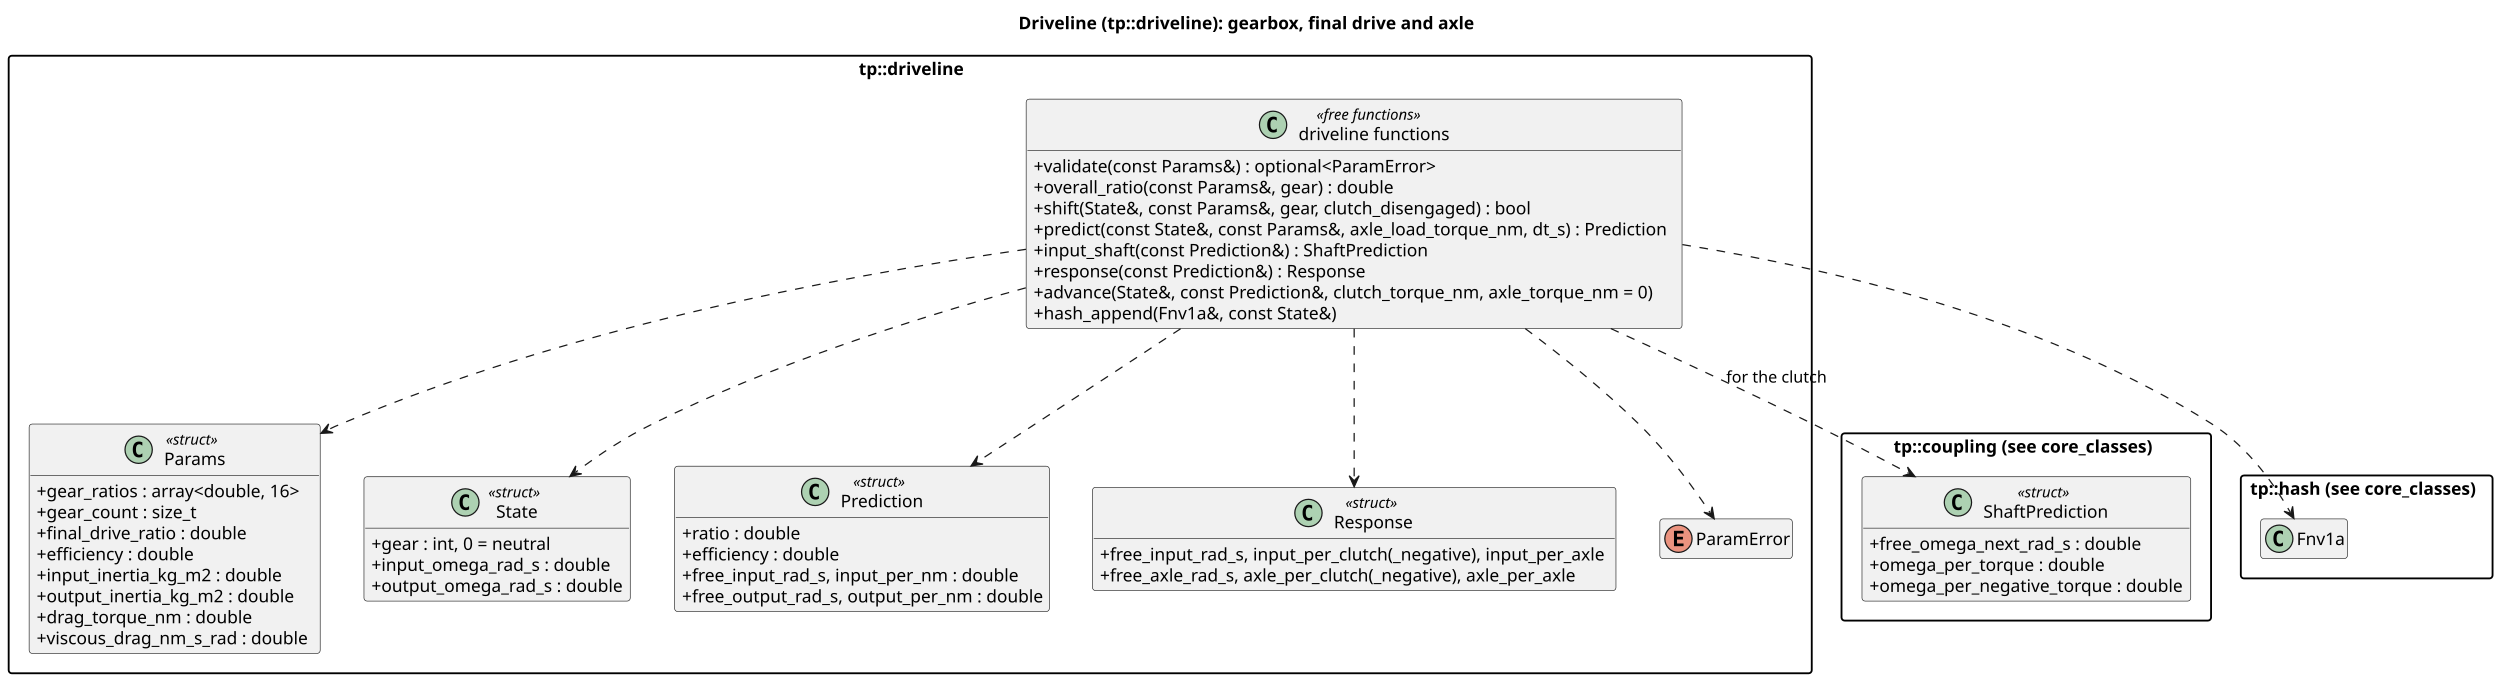
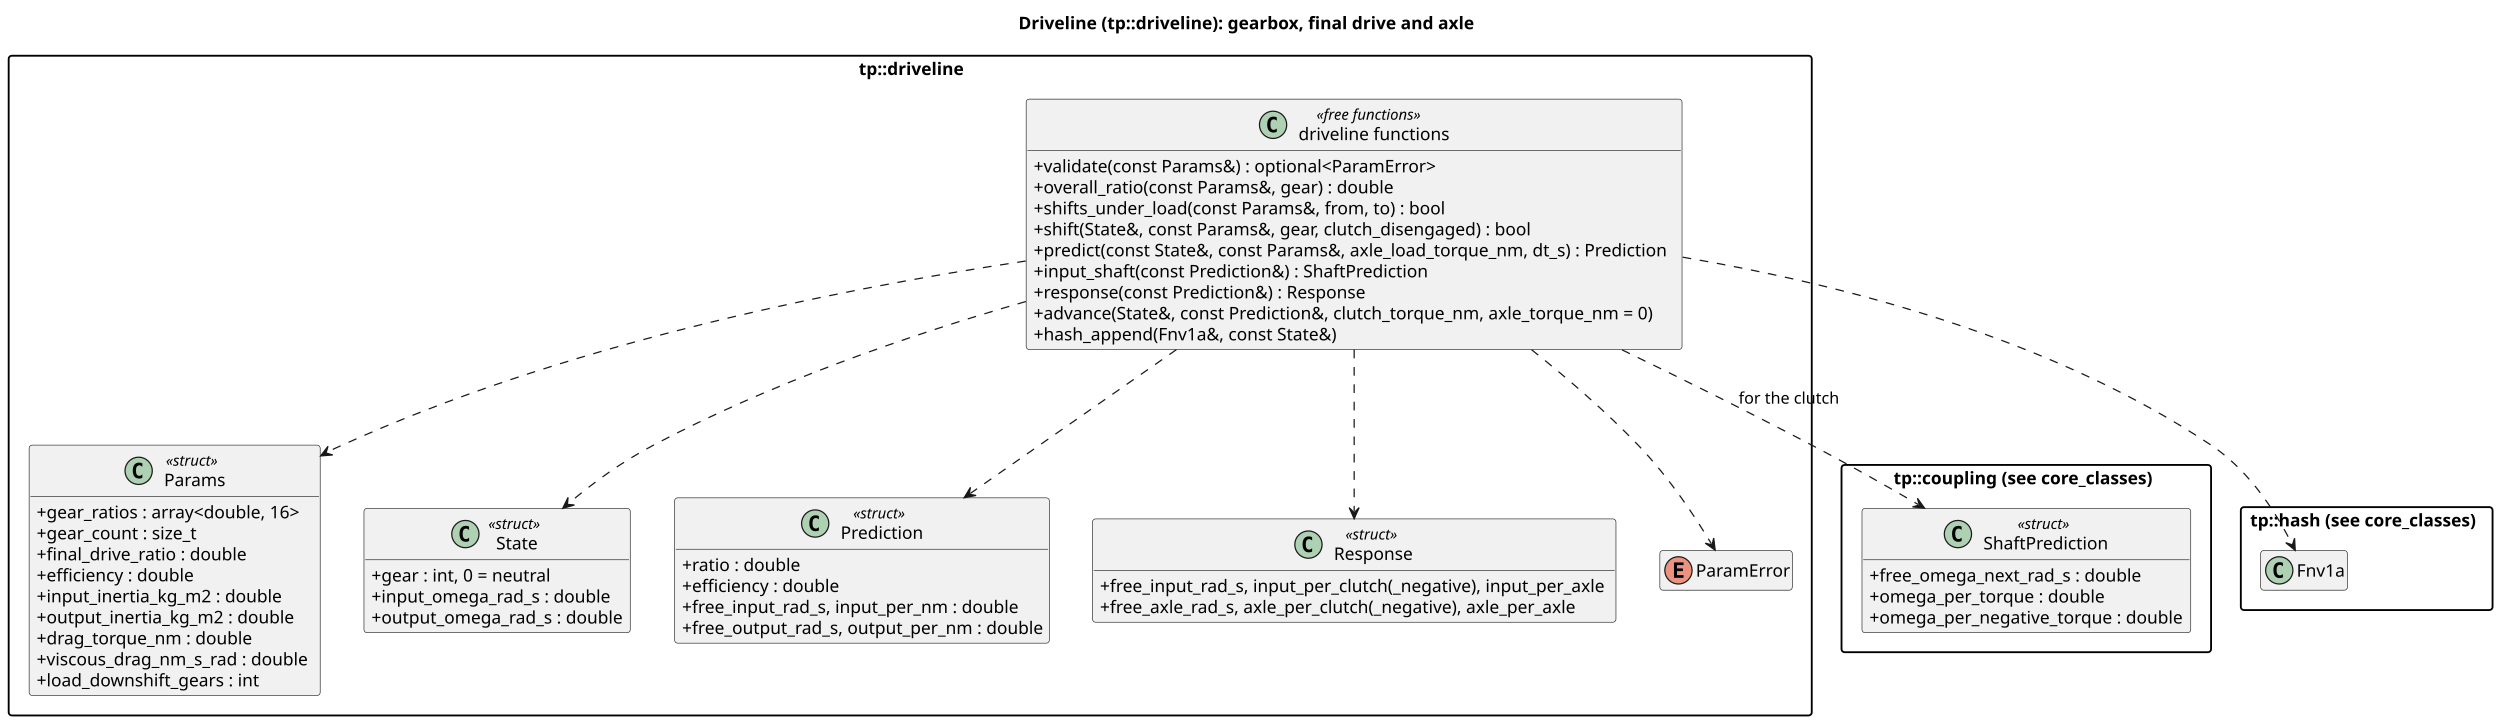
- <svg xmlns="http://www.w3.org/2000/svg" contentStyleType="text/css" height="548px" preserveAspectRatio="none" style="width:2016px;height:548px;background:#FFFFFF;" version="1.1" viewBox="0 0 2016 548" width="2016px" zoomAndPan="magnify">
+ <svg xmlns="http://www.w3.org/2000/svg" contentStyleType="text/css" height="582px" preserveAspectRatio="none" style="width:2016px;height:582px;background:#FFFFFF;" version="1.1" viewBox="0 0 2016 582" width="2016px" zoomAndPan="magnify">
  <defs />
  <g>
    <text fill="#000000" font-family="sans-serif" font-size="14" font-weight="bold" lengthAdjust="spacing" textLength="359.44" x="821.28" y="23.562">Driveline (tp::driveline): gearbox, final drive and axle</text>
    <g id="cluster_tp::coupling (see core_classes)">
-       <rect fill="none" height="151" rx="2.5" ry="2.5" style="stroke:#000000;stroke-width:1.5;" width="298" x="1485" y="349.44" />
-       <text fill="#000000" font-family="sans-serif" font-size="14" font-weight="bold" lengthAdjust="spacing" textLength="214.074" x="1526.963" y="365.002">tp::coupling (see core_classes)</text>
+       <rect fill="none" height="151" rx="2.5" ry="2.5" style="stroke:#000000;stroke-width:1.5;" width="298" x="1485" y="374.94" />
+       <text fill="#000000" font-family="sans-serif" font-size="14" font-weight="bold" lengthAdjust="spacing" textLength="214.074" x="1526.963" y="390.502">tp::coupling (see core_classes)</text>
    </g>
    <g id="cluster_tp::hash (see core_classes)">
-       <rect fill="none" height="83" rx="2.5" ry="2.5" style="stroke:#000000;stroke-width:1.5;" width="203" x="1807" y="383.44" />
-       <text fill="#000000" font-family="sans-serif" font-size="14" font-weight="bold" lengthAdjust="spacing" textLength="187.961" x="1814.52" y="399.002">tp::hash (see core_classes)</text>
+       <rect fill="none" height="83" rx="2.5" ry="2.5" style="stroke:#000000;stroke-width:1.5;" width="203" x="1807" y="408.94" />
+       <text fill="#000000" font-family="sans-serif" font-size="14" font-weight="bold" lengthAdjust="spacing" textLength="187.961" x="1814.52" y="424.502">tp::hash (see core_classes)</text>
    </g>
    <g id="cluster_tp::driveline">
-       <rect fill="none" height="498" rx="2.5" ry="2.5" style="stroke:#000000;stroke-width:1.5;" width="1454" x="7" y="44.94" />
+       <rect fill="none" height="532" rx="2.5" ry="2.5" style="stroke:#000000;stroke-width:1.5;" width="1454" x="7" y="44.94" />
      <text fill="#000000" font-family="sans-serif" font-size="14" font-weight="bold" lengthAdjust="spacing" textLength="83.002" x="692.499" y="60.502">tp::driveline</text>
    </g>
    <g id="elem_ShaftPrediction">
-       <rect codeLine="7" fill="#F1F1F1" height="100.277" id="ShaftPrediction" rx="2.5" ry="2.5" style="stroke:#181818;stroke-width:0.5;" width="265.107" x="1501.5" y="384.44" />
-       <ellipse cx="1578.876" cy="405.169" fill="#ADD1B2" rx="11" ry="11" style="stroke:#181818;stroke-width:1.0;" />
-       <path d="M1581.845,410.81 Q1581.267,411.106 1580.626,411.247 Q1579.985,411.403 1579.282,411.403 Q1576.782,411.403 1575.454,409.763 Q1574.142,408.106 1574.142,404.981 Q1574.142,401.856 1575.454,400.2 Q1576.782,398.544 1579.282,398.544 Q1579.985,398.544 1580.626,398.7 Q1581.282,398.856 1581.845,399.153 L1581.845,401.872 Q1581.22,401.294 1580.626,401.028 Q1580.032,400.747 1579.407,400.747 Q1578.063,400.747 1577.376,401.825 Q1576.688,402.888 1576.688,404.981 Q1576.688,407.075 1577.376,408.153 Q1578.063,409.216 1579.407,409.216 Q1580.032,409.216 1580.626,408.95 Q1581.22,408.669 1581.845,408.091 L1581.845,410.81 Z " fill="#000000" />
-       <text fill="#000000" font-family="sans-serif" font-size="12" font-style="italic" lengthAdjust="spacing" textLength="46.676" x="1626.966" y="401.065">«struct»</text>
-       <text fill="#000000" font-family="sans-serif" font-size="14" lengthAdjust="spacing" textLength="101.856" x="1599.376" y="417.522">ShaftPrediction</text>
-       <line style="stroke:#181818;stroke-width:0.5;" x1="1502.5" x2="1765.607" y1="425.898" y2="425.898" />
-       <text fill="#000000" font-family="sans-serif" font-size="14" lengthAdjust="spacing" textLength="221.874" x="1507.5" y="443.461">+free_omega_next_rad_s : double</text>
-       <text fill="#000000" font-family="sans-serif" font-size="14" lengthAdjust="spacing" textLength="189.841" x="1507.5" y="460.4">+omega_per_torque : double</text>
-       <text fill="#000000" font-family="sans-serif" font-size="14" lengthAdjust="spacing" textLength="253.107" x="1507.5" y="477.34">+omega_per_negative_torque : double</text>
+       <rect codeLine="7" fill="#F1F1F1" height="100.277" id="ShaftPrediction" rx="2.5" ry="2.5" style="stroke:#181818;stroke-width:0.5;" width="265.107" x="1501.5" y="409.94" />
+       <ellipse cx="1578.876" cy="430.669" fill="#ADD1B2" rx="11" ry="11" style="stroke:#181818;stroke-width:1.0;" />
+       <path d="M1581.845,436.31 Q1581.267,436.606 1580.626,436.747 Q1579.985,436.903 1579.282,436.903 Q1576.782,436.903 1575.454,435.263 Q1574.142,433.606 1574.142,430.481 Q1574.142,427.356 1575.454,425.7 Q1576.782,424.044 1579.282,424.044 Q1579.985,424.044 1580.626,424.2 Q1581.282,424.356 1581.845,424.653 L1581.845,427.372 Q1581.22,426.794 1580.626,426.528 Q1580.032,426.247 1579.407,426.247 Q1578.063,426.247 1577.376,427.325 Q1576.688,428.388 1576.688,430.481 Q1576.688,432.575 1577.376,433.653 Q1578.063,434.716 1579.407,434.716 Q1580.032,434.716 1580.626,434.45 Q1581.22,434.169 1581.845,433.591 L1581.845,436.31 Z " fill="#000000" />
+       <text fill="#000000" font-family="sans-serif" font-size="12" font-style="italic" lengthAdjust="spacing" textLength="46.676" x="1626.966" y="426.565">«struct»</text>
+       <text fill="#000000" font-family="sans-serif" font-size="14" lengthAdjust="spacing" textLength="101.856" x="1599.376" y="443.022">ShaftPrediction</text>
+       <line style="stroke:#181818;stroke-width:0.5;" x1="1502.5" x2="1765.607" y1="451.398" y2="451.398" />
+       <text fill="#000000" font-family="sans-serif" font-size="14" lengthAdjust="spacing" textLength="221.874" x="1507.5" y="468.961">+free_omega_next_rad_s : double</text>
+       <text fill="#000000" font-family="sans-serif" font-size="14" lengthAdjust="spacing" textLength="189.841" x="1507.5" y="485.9">+omega_per_torque : double</text>
+       <text fill="#000000" font-family="sans-serif" font-size="14" lengthAdjust="spacing" textLength="253.107" x="1507.5" y="502.84">+omega_per_negative_torque : double</text>
    </g>
    <g id="elem_Fnv1a">
-       <rect codeLine="14" fill="#F1F1F1" height="32" id="Fnv1a" rx="2.5" ry="2.5" style="stroke:#181818;stroke-width:0.5;" width="69.96" x="1823" y="418.44" />
-       <ellipse cx="1838" cy="434.44" fill="#ADD1B2" rx="11" ry="11" style="stroke:#181818;stroke-width:1.0;" />
-       <path d="M1840.969,440.08 Q1840.391,440.377 1839.75,440.518 Q1839.109,440.674 1838.406,440.674 Q1835.906,440.674 1834.578,439.033 Q1833.266,437.377 1833.266,434.252 Q1833.266,431.127 1834.578,429.471 Q1835.906,427.815 1838.406,427.815 Q1839.109,427.815 1839.75,427.971 Q1840.406,428.127 1840.969,428.424 L1840.969,431.143 Q1840.344,430.565 1839.75,430.299 Q1839.156,430.018 1838.531,430.018 Q1837.188,430.018 1836.5,431.096 Q1835.812,432.158 1835.812,434.252 Q1835.812,436.346 1836.5,437.424 Q1837.188,438.486 1838.531,438.486 Q1839.156,438.486 1839.75,438.221 Q1840.344,437.94 1840.969,437.361 L1840.969,440.08 Z " fill="#000000" />
-       <text fill="#000000" font-family="sans-serif" font-size="14" lengthAdjust="spacing" textLength="37.96" x="1852" y="439.532">Fnv1a</text>
+       <rect codeLine="14" fill="#F1F1F1" height="32" id="Fnv1a" rx="2.5" ry="2.5" style="stroke:#181818;stroke-width:0.5;" width="69.96" x="1823" y="443.94" />
+       <ellipse cx="1838" cy="459.94" fill="#ADD1B2" rx="11" ry="11" style="stroke:#181818;stroke-width:1.0;" />
+       <path d="M1840.969,465.58 Q1840.391,465.877 1839.75,466.018 Q1839.109,466.174 1838.406,466.174 Q1835.906,466.174 1834.578,464.533 Q1833.266,462.877 1833.266,459.752 Q1833.266,456.627 1834.578,454.971 Q1835.906,453.315 1838.406,453.315 Q1839.109,453.315 1839.75,453.471 Q1840.406,453.627 1840.969,453.924 L1840.969,456.643 Q1840.344,456.065 1839.75,455.799 Q1839.156,455.518 1838.531,455.518 Q1837.188,455.518 1836.5,456.596 Q1835.812,457.658 1835.812,459.752 Q1835.812,461.846 1836.5,462.924 Q1837.188,463.986 1838.531,463.986 Q1839.156,463.986 1839.75,463.721 Q1840.344,463.44 1840.969,462.861 L1840.969,465.58 Z " fill="#000000" />
+       <text fill="#000000" font-family="sans-serif" font-size="14" lengthAdjust="spacing" textLength="37.96" x="1852" y="465.032">Fnv1a</text>
    </g>
    <g id="elem_Params">
-       <rect codeLine="18" fill="#F1F1F1" height="184.975" id="Params" rx="2.5" ry="2.5" style="stroke:#181818;stroke-width:0.5;" width="234.708" x="23.5" y="341.94" />
-       <ellipse cx="111.81" cy="362.669" fill="#ADD1B2" rx="11" ry="11" style="stroke:#181818;stroke-width:1.0;" />
-       <path d="M114.779,368.31 Q114.201,368.606 113.56,368.747 Q112.919,368.903 112.216,368.903 Q109.716,368.903 108.388,367.263 Q107.076,365.606 107.076,362.481 Q107.076,359.356 108.388,357.7 Q109.716,356.044 112.216,356.044 Q112.919,356.044 113.56,356.2 Q114.216,356.356 114.779,356.653 L114.779,359.372 Q114.154,358.794 113.56,358.528 Q112.966,358.247 112.341,358.247 Q110.998,358.247 110.31,359.325 Q109.623,360.388 109.623,362.481 Q109.623,364.575 110.31,365.653 Q110.998,366.716 112.341,366.716 Q112.966,366.716 113.56,366.45 Q114.154,366.169 114.779,365.591 L114.779,368.31 Z " fill="#000000" />
-       <text fill="#000000" font-family="sans-serif" font-size="12" font-style="italic" lengthAdjust="spacing" textLength="46.676" x="133.766" y="358.565">«struct»</text>
-       <text fill="#000000" font-family="sans-serif" font-size="14" lengthAdjust="spacing" textLength="49.588" x="132.31" y="375.022">Params</text>
-       <line style="stroke:#181818;stroke-width:0.5;" x1="24.5" x2="257.208" y1="383.398" y2="383.398" />
-       <text fill="#000000" font-family="sans-serif" font-size="14" lengthAdjust="spacing" textLength="214.696" x="29.5" y="400.961">+gear_ratios : array&lt;double, 16&gt;</text>
-       <text fill="#000000" font-family="sans-serif" font-size="14" lengthAdjust="spacing" textLength="132.597" x="29.5" y="417.9">+gear_count : size_t</text>
-       <text fill="#000000" font-family="sans-serif" font-size="14" lengthAdjust="spacing" textLength="170.167" x="29.5" y="434.84">+final_drive_ratio : double</text>
-       <text fill="#000000" font-family="sans-serif" font-size="14" lengthAdjust="spacing" textLength="132.145" x="29.5" y="451.779">+efficiency : double</text>
-       <text fill="#000000" font-family="sans-serif" font-size="14" lengthAdjust="spacing" textLength="196.786" x="29.5" y="468.719">+input_inertia_kg_m2 : double</text>
-       <text fill="#000000" font-family="sans-serif" font-size="14" lengthAdjust="spacing" textLength="206.377" x="29.5" y="485.658">+output_inertia_kg_m2 : double</text>
-       <text fill="#000000" font-family="sans-serif" font-size="14" lengthAdjust="spacing" textLength="173.394" x="29.5" y="502.598">+drag_torque_nm : double</text>
-       <text fill="#000000" font-family="sans-serif" font-size="14" lengthAdjust="spacing" textLength="222.708" x="29.5" y="519.537">+viscous_drag_nm_s_rad : double</text>
+       <rect codeLine="18" fill="#F1F1F1" height="201.914" id="Params" rx="2.5" ry="2.5" style="stroke:#181818;stroke-width:0.5;" width="234.708" x="23.5" y="358.94" />
+       <ellipse cx="111.81" cy="379.669" fill="#ADD1B2" rx="11" ry="11" style="stroke:#181818;stroke-width:1.0;" />
+       <path d="M114.779,385.31 Q114.201,385.606 113.56,385.747 Q112.919,385.903 112.216,385.903 Q109.716,385.903 108.388,384.263 Q107.076,382.606 107.076,379.481 Q107.076,376.356 108.388,374.7 Q109.716,373.044 112.216,373.044 Q112.919,373.044 113.56,373.2 Q114.216,373.356 114.779,373.653 L114.779,376.372 Q114.154,375.794 113.56,375.528 Q112.966,375.247 112.341,375.247 Q110.998,375.247 110.31,376.325 Q109.623,377.388 109.623,379.481 Q109.623,381.575 110.31,382.653 Q110.998,383.716 112.341,383.716 Q112.966,383.716 113.56,383.45 Q114.154,383.169 114.779,382.591 L114.779,385.31 Z " fill="#000000" />
+       <text fill="#000000" font-family="sans-serif" font-size="12" font-style="italic" lengthAdjust="spacing" textLength="46.676" x="133.766" y="375.565">«struct»</text>
+       <text fill="#000000" font-family="sans-serif" font-size="14" lengthAdjust="spacing" textLength="49.588" x="132.31" y="392.022">Params</text>
+       <line style="stroke:#181818;stroke-width:0.5;" x1="24.5" x2="257.208" y1="400.398" y2="400.398" />
+       <text fill="#000000" font-family="sans-serif" font-size="14" lengthAdjust="spacing" textLength="214.696" x="29.5" y="417.961">+gear_ratios : array&lt;double, 16&gt;</text>
+       <text fill="#000000" font-family="sans-serif" font-size="14" lengthAdjust="spacing" textLength="132.597" x="29.5" y="434.9">+gear_count : size_t</text>
+       <text fill="#000000" font-family="sans-serif" font-size="14" lengthAdjust="spacing" textLength="170.167" x="29.5" y="451.84">+final_drive_ratio : double</text>
+       <text fill="#000000" font-family="sans-serif" font-size="14" lengthAdjust="spacing" textLength="132.145" x="29.5" y="468.779">+efficiency : double</text>
+       <text fill="#000000" font-family="sans-serif" font-size="14" lengthAdjust="spacing" textLength="196.786" x="29.5" y="485.719">+input_inertia_kg_m2 : double</text>
+       <text fill="#000000" font-family="sans-serif" font-size="14" lengthAdjust="spacing" textLength="206.377" x="29.5" y="502.658">+output_inertia_kg_m2 : double</text>
+       <text fill="#000000" font-family="sans-serif" font-size="14" lengthAdjust="spacing" textLength="173.394" x="29.5" y="519.598">+drag_torque_nm : double</text>
+       <text fill="#000000" font-family="sans-serif" font-size="14" lengthAdjust="spacing" textLength="222.708" x="29.5" y="536.537">+viscous_drag_nm_s_rad : double</text>
+       <text fill="#000000" font-family="sans-serif" font-size="14" lengthAdjust="spacing" textLength="181.186" x="29.5" y="553.477">+load_downshift_gears : int</text>
    </g>
    <g id="elem_State">
-       <rect codeLine="28" fill="#F1F1F1" height="100.277" id="State" rx="2.5" ry="2.5" style="stroke:#181818;stroke-width:0.5;" width="214.74" x="293.5" y="384.44" />
-       <ellipse cx="375.282" cy="405.169" fill="#ADD1B2" rx="11" ry="11" style="stroke:#181818;stroke-width:1.0;" />
-       <path d="M378.251,410.81 Q377.673,411.106 377.032,411.247 Q376.392,411.403 375.688,411.403 Q373.188,411.403 371.86,409.763 Q370.548,408.106 370.548,404.981 Q370.548,401.856 371.86,400.2 Q373.188,398.544 375.688,398.544 Q376.392,398.544 377.032,398.7 Q377.688,398.856 378.251,399.153 L378.251,401.872 Q377.626,401.294 377.032,401.028 Q376.438,400.747 375.813,400.747 Q374.47,400.747 373.782,401.825 Q373.095,402.888 373.095,404.981 Q373.095,407.075 373.782,408.153 Q374.47,409.216 375.813,409.216 Q376.438,409.216 377.032,408.95 Q377.626,408.669 378.251,408.091 L378.251,410.81 Z " fill="#000000" />
-       <text fill="#000000" font-family="sans-serif" font-size="12" font-style="italic" lengthAdjust="spacing" textLength="46.676" x="393.782" y="401.065">«struct»</text>
-       <text fill="#000000" font-family="sans-serif" font-size="14" lengthAdjust="spacing" textLength="34.166" x="400.037" y="417.522">State</text>
-       <line style="stroke:#181818;stroke-width:0.5;" x1="294.5" x2="507.24" y1="425.898" y2="425.898" />
-       <text fill="#000000" font-family="sans-serif" font-size="14" lengthAdjust="spacing" textLength="147.048" x="299.5" y="443.461">+gear : int, 0 = neutral</text>
-       <text fill="#000000" font-family="sans-serif" font-size="14" lengthAdjust="spacing" textLength="193.149" x="299.5" y="460.4">+input_omega_rad_s : double</text>
-       <text fill="#000000" font-family="sans-serif" font-size="14" lengthAdjust="spacing" textLength="202.74" x="299.5" y="477.34">+output_omega_rad_s : double</text>
+       <rect codeLine="29" fill="#F1F1F1" height="100.277" id="State" rx="2.5" ry="2.5" style="stroke:#181818;stroke-width:0.5;" width="214.74" x="293.5" y="409.94" />
+       <ellipse cx="375.282" cy="430.669" fill="#ADD1B2" rx="11" ry="11" style="stroke:#181818;stroke-width:1.0;" />
+       <path d="M378.251,436.31 Q377.673,436.606 377.032,436.747 Q376.392,436.903 375.688,436.903 Q373.188,436.903 371.86,435.263 Q370.548,433.606 370.548,430.481 Q370.548,427.356 371.86,425.7 Q373.188,424.044 375.688,424.044 Q376.392,424.044 377.032,424.2 Q377.688,424.356 378.251,424.653 L378.251,427.372 Q377.626,426.794 377.032,426.528 Q376.438,426.247 375.813,426.247 Q374.47,426.247 373.782,427.325 Q373.095,428.388 373.095,430.481 Q373.095,432.575 373.782,433.653 Q374.47,434.716 375.813,434.716 Q376.438,434.716 377.032,434.45 Q377.626,434.169 378.251,433.591 L378.251,436.31 Z " fill="#000000" />
+       <text fill="#000000" font-family="sans-serif" font-size="12" font-style="italic" lengthAdjust="spacing" textLength="46.676" x="393.782" y="426.565">«struct»</text>
+       <text fill="#000000" font-family="sans-serif" font-size="14" lengthAdjust="spacing" textLength="34.166" x="400.037" y="443.022">State</text>
+       <line style="stroke:#181818;stroke-width:0.5;" x1="294.5" x2="507.24" y1="451.398" y2="451.398" />
+       <text fill="#000000" font-family="sans-serif" font-size="14" lengthAdjust="spacing" textLength="147.048" x="299.5" y="468.961">+gear : int, 0 = neutral</text>
+       <text fill="#000000" font-family="sans-serif" font-size="14" lengthAdjust="spacing" textLength="193.149" x="299.5" y="485.9">+input_omega_rad_s : double</text>
+       <text fill="#000000" font-family="sans-serif" font-size="14" lengthAdjust="spacing" textLength="202.74" x="299.5" y="502.84">+output_omega_rad_s : double</text>
    </g>
    <g id="elem_Prediction">
-       <rect codeLine="33" fill="#F1F1F1" height="117.217" id="Prediction" rx="2.5" ry="2.5" style="stroke:#181818;stroke-width:0.5;" width="302.213" x="544" y="375.94" />
-       <ellipse cx="657.371" cy="396.669" fill="#ADD1B2" rx="11" ry="11" style="stroke:#181818;stroke-width:1.0;" />
-       <path d="M660.339,402.31 Q659.761,402.606 659.121,402.747 Q658.48,402.903 657.777,402.903 Q655.277,402.903 653.949,401.263 Q652.636,399.606 652.636,396.481 Q652.636,393.356 653.949,391.7 Q655.277,390.044 657.777,390.044 Q658.48,390.044 659.121,390.2 Q659.777,390.356 660.339,390.653 L660.339,393.372 Q659.714,392.794 659.121,392.528 Q658.527,392.247 657.902,392.247 Q656.558,392.247 655.871,393.325 Q655.183,394.388 655.183,396.481 Q655.183,398.575 655.871,399.653 Q656.558,400.716 657.902,400.716 Q658.527,400.716 659.121,400.45 Q659.714,400.169 660.339,399.591 L660.339,402.31 Z " fill="#000000" />
-       <text fill="#000000" font-family="sans-serif" font-size="12" font-style="italic" lengthAdjust="spacing" textLength="46.676" x="688.019" y="392.565">«struct»</text>
-       <text fill="#000000" font-family="sans-serif" font-size="14" lengthAdjust="spacing" textLength="66.972" x="677.871" y="409.022">Prediction</text>
-       <line style="stroke:#181818;stroke-width:0.5;" x1="545" x2="845.213" y1="417.398" y2="417.398" />
-       <text fill="#000000" font-family="sans-serif" font-size="14" lengthAdjust="spacing" textLength="96.038" x="550" y="434.961">+ratio : double</text>
-       <text fill="#000000" font-family="sans-serif" font-size="14" lengthAdjust="spacing" textLength="132.145" x="550" y="451.9">+efficiency : double</text>
-       <text fill="#000000" font-family="sans-serif" font-size="14" lengthAdjust="spacing" textLength="271.031" x="550" y="468.84">+free_input_rad_s, input_per_nm : double</text>
-       <text fill="#000000" font-family="sans-serif" font-size="14" lengthAdjust="spacing" textLength="290.213" x="550" y="485.779">+free_output_rad_s, output_per_nm : double</text>
+       <rect codeLine="34" fill="#F1F1F1" height="117.217" id="Prediction" rx="2.5" ry="2.5" style="stroke:#181818;stroke-width:0.5;" width="302.213" x="544" y="401.44" />
+       <ellipse cx="657.371" cy="422.169" fill="#ADD1B2" rx="11" ry="11" style="stroke:#181818;stroke-width:1.0;" />
+       <path d="M660.339,427.81 Q659.761,428.106 659.121,428.247 Q658.48,428.403 657.777,428.403 Q655.277,428.403 653.949,426.763 Q652.636,425.106 652.636,421.981 Q652.636,418.856 653.949,417.2 Q655.277,415.544 657.777,415.544 Q658.48,415.544 659.121,415.7 Q659.777,415.856 660.339,416.153 L660.339,418.872 Q659.714,418.294 659.121,418.028 Q658.527,417.747 657.902,417.747 Q656.558,417.747 655.871,418.825 Q655.183,419.888 655.183,421.981 Q655.183,424.075 655.871,425.153 Q656.558,426.216 657.902,426.216 Q658.527,426.216 659.121,425.95 Q659.714,425.669 660.339,425.091 L660.339,427.81 Z " fill="#000000" />
+       <text fill="#000000" font-family="sans-serif" font-size="12" font-style="italic" lengthAdjust="spacing" textLength="46.676" x="688.019" y="418.065">«struct»</text>
+       <text fill="#000000" font-family="sans-serif" font-size="14" lengthAdjust="spacing" textLength="66.972" x="677.871" y="434.522">Prediction</text>
+       <line style="stroke:#181818;stroke-width:0.5;" x1="545" x2="845.213" y1="442.898" y2="442.898" />
+       <text fill="#000000" font-family="sans-serif" font-size="14" lengthAdjust="spacing" textLength="96.038" x="550" y="460.461">+ratio : double</text>
+       <text fill="#000000" font-family="sans-serif" font-size="14" lengthAdjust="spacing" textLength="132.145" x="550" y="477.4">+efficiency : double</text>
+       <text fill="#000000" font-family="sans-serif" font-size="14" lengthAdjust="spacing" textLength="271.031" x="550" y="494.34">+free_input_rad_s, input_per_nm : double</text>
+       <text fill="#000000" font-family="sans-serif" font-size="14" lengthAdjust="spacing" textLength="290.213" x="550" y="511.279">+free_output_rad_s, output_per_nm : double</text>
    </g>
    <g id="elem_Response">
-       <rect codeLine="39" fill="#F1F1F1" height="83.338" id="Response" rx="2.5" ry="2.5" style="stroke:#181818;stroke-width:0.5;" width="422.115" x="881" y="392.94" />
-       <ellipse cx="1055.132" cy="413.669" fill="#ADD1B2" rx="11" ry="11" style="stroke:#181818;stroke-width:1.0;" />
-       <path d="M1058.101,419.31 Q1057.523,419.606 1056.882,419.747 Q1056.241,419.903 1055.538,419.903 Q1053.038,419.903 1051.71,418.263 Q1050.398,416.606 1050.398,413.481 Q1050.398,410.356 1051.71,408.7 Q1053.038,407.044 1055.538,407.044 Q1056.241,407.044 1056.882,407.2 Q1057.538,407.356 1058.101,407.653 L1058.101,410.372 Q1057.476,409.794 1056.882,409.528 Q1056.288,409.247 1055.663,409.247 Q1054.319,409.247 1053.632,410.325 Q1052.944,411.388 1052.944,413.481 Q1052.944,415.575 1053.632,416.653 Q1054.319,417.716 1055.663,417.716 Q1056.288,417.716 1056.882,417.45 Q1057.476,417.169 1058.101,416.591 L1058.101,419.31 Z " fill="#000000" />
-       <text fill="#000000" font-family="sans-serif" font-size="12" font-style="italic" lengthAdjust="spacing" textLength="46.676" x="1084.97" y="409.565">«struct»</text>
-       <text fill="#000000" font-family="sans-serif" font-size="14" lengthAdjust="spacing" textLength="65.352" x="1075.632" y="426.022">Response</text>
-       <line style="stroke:#181818;stroke-width:0.5;" x1="882" x2="1302.115" y1="434.398" y2="434.398" />
-       <text fill="#000000" font-family="sans-serif" font-size="14" lengthAdjust="spacing" textLength="410.115" x="887" y="451.961">+free_input_rad_s, input_per_clutch(_negative), input_per_axle</text>
-       <text fill="#000000" font-family="sans-serif" font-size="14" lengthAdjust="spacing" textLength="392.007" x="887" y="468.9">+free_axle_rad_s, axle_per_clutch(_negative), axle_per_axle</text>
+       <rect codeLine="40" fill="#F1F1F1" height="83.338" id="Response" rx="2.5" ry="2.5" style="stroke:#181818;stroke-width:0.5;" width="422.115" x="881" y="418.44" />
+       <ellipse cx="1055.132" cy="439.169" fill="#ADD1B2" rx="11" ry="11" style="stroke:#181818;stroke-width:1.0;" />
+       <path d="M1058.101,444.81 Q1057.523,445.106 1056.882,445.247 Q1056.241,445.403 1055.538,445.403 Q1053.038,445.403 1051.71,443.763 Q1050.398,442.106 1050.398,438.981 Q1050.398,435.856 1051.71,434.2 Q1053.038,432.544 1055.538,432.544 Q1056.241,432.544 1056.882,432.7 Q1057.538,432.856 1058.101,433.153 L1058.101,435.872 Q1057.476,435.294 1056.882,435.028 Q1056.288,434.747 1055.663,434.747 Q1054.319,434.747 1053.632,435.825 Q1052.944,436.888 1052.944,438.981 Q1052.944,441.075 1053.632,442.153 Q1054.319,443.216 1055.663,443.216 Q1056.288,443.216 1056.882,442.95 Q1057.476,442.669 1058.101,442.091 L1058.101,444.81 Z " fill="#000000" />
+       <text fill="#000000" font-family="sans-serif" font-size="12" font-style="italic" lengthAdjust="spacing" textLength="46.676" x="1084.97" y="435.065">«struct»</text>
+       <text fill="#000000" font-family="sans-serif" font-size="14" lengthAdjust="spacing" textLength="65.352" x="1075.632" y="451.522">Response</text>
+       <line style="stroke:#181818;stroke-width:0.5;" x1="882" x2="1302.115" y1="459.898" y2="459.898" />
+       <text fill="#000000" font-family="sans-serif" font-size="14" lengthAdjust="spacing" textLength="410.115" x="887" y="477.461">+free_input_rad_s, input_per_clutch(_negative), input_per_axle</text>
+       <text fill="#000000" font-family="sans-serif" font-size="14" lengthAdjust="spacing" textLength="392.007" x="887" y="494.4">+free_axle_rad_s, axle_per_clutch(_negative), axle_per_axle</text>
    </g>
    <g id="elem_ParamError">
-       <rect codeLine="43" fill="#F1F1F1" height="32" id="ParamError" rx="2.5" ry="2.5" style="stroke:#181818;stroke-width:0.5;" width="106.819" x="1338.5" y="418.44" />
-       <ellipse cx="1353.5" cy="434.44" fill="#EB937F" rx="11" ry="11" style="stroke:#181818;stroke-width:1.0;" />
-       <path d="M1357.609,440.44 L1349.891,440.44 L1349.891,428.049 L1357.609,428.049 L1357.609,430.205 L1352.344,430.205 L1352.344,432.877 L1357.109,432.877 L1357.109,435.033 L1352.344,435.033 L1352.344,438.283 L1357.609,438.283 L1357.609,440.44 Z " fill="#000000" />
-       <text fill="#000000" font-family="sans-serif" font-size="14" lengthAdjust="spacing" textLength="74.819" x="1367.5" y="439.532">ParamError</text>
+       <rect codeLine="44" fill="#F1F1F1" height="32" id="ParamError" rx="2.5" ry="2.5" style="stroke:#181818;stroke-width:0.5;" width="106.819" x="1338.5" y="443.94" />
+       <ellipse cx="1353.5" cy="459.94" fill="#EB937F" rx="11" ry="11" style="stroke:#181818;stroke-width:1.0;" />
+       <path d="M1357.609,465.94 L1349.891,465.94 L1349.891,453.549 L1357.609,453.549 L1357.609,455.705 L1352.344,455.705 L1352.344,458.377 L1357.109,458.377 L1357.109,460.533 L1352.344,460.533 L1352.344,463.783 L1357.609,463.783 L1357.609,465.94 Z " fill="#000000" />
+       <text fill="#000000" font-family="sans-serif" font-size="14" lengthAdjust="spacing" textLength="74.819" x="1367.5" y="465.032">ParamError</text>
    </g>
    <g id="elem_DrivelineFns">
-       <rect codeLine="44" fill="#F1F1F1" height="184.975" id="DrivelineFns" rx="2.5" ry="2.5" style="stroke:#181818;stroke-width:0.5;" width="528.893" x="827.5" y="79.939" />
+       <rect codeLine="45" fill="#F1F1F1" height="201.914" id="DrivelineFns" rx="2.5" ry="2.5" style="stroke:#181818;stroke-width:0.5;" width="528.893" x="827.5" y="79.939" />
      <ellipse cx="1026.61" cy="100.669" fill="#ADD1B2" rx="11" ry="11" style="stroke:#181818;stroke-width:1.0;" />
      <path d="M1029.579,106.31 Q1029.001,106.606 1028.36,106.747 Q1027.72,106.903 1027.017,106.903 Q1024.517,106.903 1023.188,105.263 Q1021.876,103.606 1021.876,100.481 Q1021.876,97.356 1023.188,95.7 Q1024.517,94.044 1027.017,94.044 Q1027.72,94.044 1028.36,94.2 Q1029.017,94.356 1029.579,94.653 L1029.579,97.372 Q1028.954,96.794 1028.36,96.528 Q1027.767,96.247 1027.142,96.247 Q1025.798,96.247 1025.11,97.325 Q1024.423,98.388 1024.423,100.481 Q1024.423,102.575 1025.11,103.653 Q1025.798,104.716 1027.142,104.716 Q1027.767,104.716 1028.36,104.45 Q1028.954,104.169 1029.579,103.591 L1029.579,106.31 Z " fill="#000000" />
      <text fill="#000000" font-family="sans-serif" font-size="12" font-style="italic" lengthAdjust="spacing" textLength="93.188" x="1061.602" y="96.564">«free functions»</text>
      <text fill="#000000" font-family="sans-serif" font-size="14" lengthAdjust="spacing" textLength="122.172" x="1047.11" y="113.022">driveline functions</text>
      <line style="stroke:#181818;stroke-width:0.5;" x1="828.5" x2="1355.393" y1="121.398" y2="121.398" />
      <text fill="#000000" font-family="sans-serif" font-size="14" lengthAdjust="spacing" textLength="328.446" x="833.5" y="138.961">+validate(const Params&amp;) : optional&lt;ParamError&gt;</text>
      <text fill="#000000" font-family="sans-serif" font-size="14" lengthAdjust="spacing" textLength="294" x="833.5" y="155.9">+overall_ratio(const Params&amp;, gear) : double</text>
-       <text fill="#000000" font-family="sans-serif" font-size="14" lengthAdjust="spacing" textLength="409.568" x="833.5" y="172.84">+shift(State&amp;, const Params&amp;, gear, clutch_disengaged) : bool</text>
-       <text fill="#000000" font-family="sans-serif" font-size="14" lengthAdjust="spacing" textLength="516.893" x="833.5" y="189.779">+predict(const State&amp;, const Params&amp;, axle_load_torque_nm, dt_s) : Prediction</text>
-       <text fill="#000000" font-family="sans-serif" font-size="14" lengthAdjust="spacing" textLength="322.567" x="833.5" y="206.719">+input_shaft(const Prediction&amp;) : ShaftPrediction</text>
-       <text fill="#000000" font-family="sans-serif" font-size="14" lengthAdjust="spacing" textLength="274.907" x="833.5" y="223.658">+response(const Prediction&amp;) : Response</text>
-       <text fill="#000000" font-family="sans-serif" font-size="14" lengthAdjust="spacing" textLength="506.399" x="833.5" y="240.598">+advance(State&amp;, const Prediction&amp;, clutch_torque_nm, axle_torque_nm = 0)</text>
-       <text fill="#000000" font-family="sans-serif" font-size="14" lengthAdjust="spacing" textLength="246.381" x="833.5" y="257.537">+hash_append(Fnv1a&amp;, const State&amp;)</text>
+       <text fill="#000000" font-family="sans-serif" font-size="14" lengthAdjust="spacing" textLength="335.091" x="833.5" y="172.84">+shifts_under_load(const Params&amp;, from, to) : bool</text>
+       <text fill="#000000" font-family="sans-serif" font-size="14" lengthAdjust="spacing" textLength="409.568" x="833.5" y="189.779">+shift(State&amp;, const Params&amp;, gear, clutch_disengaged) : bool</text>
+       <text fill="#000000" font-family="sans-serif" font-size="14" lengthAdjust="spacing" textLength="516.893" x="833.5" y="206.719">+predict(const State&amp;, const Params&amp;, axle_load_torque_nm, dt_s) : Prediction</text>
+       <text fill="#000000" font-family="sans-serif" font-size="14" lengthAdjust="spacing" textLength="322.567" x="833.5" y="223.658">+input_shaft(const Prediction&amp;) : ShaftPrediction</text>
+       <text fill="#000000" font-family="sans-serif" font-size="14" lengthAdjust="spacing" textLength="274.907" x="833.5" y="240.598">+response(const Prediction&amp;) : Response</text>
+       <text fill="#000000" font-family="sans-serif" font-size="14" lengthAdjust="spacing" textLength="506.399" x="833.5" y="257.537">+advance(State&amp;, const Prediction&amp;, clutch_torque_nm, axle_torque_nm = 0)</text>
+       <text fill="#000000" font-family="sans-serif" font-size="14" lengthAdjust="spacing" textLength="246.381" x="833.5" y="274.477">+hash_append(Fnv1a&amp;, const State&amp;)</text>
    </g>
    <g id="link_DrivelineFns_Params">
-       <path codeLine="54" d="M827.33,201.03 C663.66,224.56 451.97,266.909 276,341.44 C270.25,343.87 269.855,343.864 264.135,346.754 " fill="none" id="DrivelineFns-to-Params" style="stroke:#181818;stroke-width:1.0;stroke-dasharray:7.0,7.0;" />
-       <polygon fill="#181818" points="258.78,349.459,268.617,348.971,263.243,347.205,265.009,341.831,258.78,349.459" style="stroke:#181818;stroke-width:1.0;" />
+       <path codeLine="56" d="M827.18,210.48 C662.99,235.1 450.78,279.719 276,358.94 C270.16,361.589 269.591,361.652 263.8,364.802 " fill="none" id="DrivelineFns-to-Params" style="stroke:#181818;stroke-width:1.0;stroke-dasharray:7.0,7.0;" />
+       <polygon fill="#181818" points="258.53,367.67,268.347,366.882,262.922,365.28,264.524,359.855,258.53,367.67" style="stroke:#181818;stroke-width:1.0;" />
    </g>
    <g id="link_DrivelineFns_State">
-       <path codeLine="55" d="M827.23,232.1 C730.03,258.769 620.88,294.94 527,341.44 C503.58,353.039 484.705,365.363 464.305,380.703 " fill="none" id="DrivelineFns-to-State" style="stroke:#181818;stroke-width:1.0;stroke-dasharray:7.0,7.0;" />
-       <polygon fill="#181818" points="459.51,384.31,469.107,382.097,463.506,381.304,464.299,375.703,459.51,384.31" style="stroke:#181818;stroke-width:1.0;" />
+       <path codeLine="57" d="M827.33,243.13 C729.76,271.219 620.33,309.49 527,358.94 C501.09,372.67 479.842,388.109 458.352,406.089 " fill="none" id="DrivelineFns-to-State" style="stroke:#181818;stroke-width:1.0;stroke-dasharray:7.0,7.0;" />
+       <polygon fill="#181818" points="453.75,409.94,463.219,407.232,457.585,406.731,458.086,401.096,453.75,409.94" style="stroke:#181818;stroke-width:1.0;" />
    </g>
    <g id="link_DrivelineFns_Prediction">
-       <path codeLine="56" d="M952.03,265.11 C895.78,301.95 837.649,340.012 788.029,372.512 " fill="none" id="DrivelineFns-to-Prediction" style="stroke:#181818;stroke-width:1.0;stroke-dasharray:7.0,7.0;" />
-       <polygon fill="#181818" points="783.01,375.8,792.731,374.214,787.193,373.06,788.347,367.522,783.01,375.8" style="stroke:#181818;stroke-width:1.0;" />
+       <path codeLine="58" d="M948.67,281.94 C891.15,322.079 831.83,363.466 782.39,397.966 " fill="none" id="DrivelineFns-to-Prediction" style="stroke:#181818;stroke-width:1.0;stroke-dasharray:7.0,7.0;" />
+       <polygon fill="#181818" points="777.47,401.399,787.14,399.529,781.57,398.538,782.562,392.969,777.47,401.399" style="stroke:#181818;stroke-width:1.0;" />
    </g>
    <g id="link_DrivelineFns_Response">
-       <path codeLine="57" d="M1092,265.11 C1092,308.67 1092,352.55 1092,386.63 " fill="none" id="DrivelineFns-to-Response" style="stroke:#181818;stroke-width:1.0;stroke-dasharray:7.0,7.0;" />
-       <polygon fill="#181818" points="1092,392.63,1096,383.63,1092,387.63,1088,383.63,1092,392.63" style="stroke:#181818;stroke-width:1.0;" />
+       <path codeLine="59" d="M1092,281.94 C1092,329.05 1092,376.62 1092,412.37 " fill="none" id="DrivelineFns-to-Response" style="stroke:#181818;stroke-width:1.0;stroke-dasharray:7.0,7.0;" />
+       <polygon fill="#181818" points="1092,418.37,1096,409.37,1092,413.37,1088,409.37,1092,418.37" style="stroke:#181818;stroke-width:1.0;" />
    </g>
    <g id="link_DrivelineFns_ParamError">
-       <path codeLine="58" d="M1229.96,264.969 C1261.26,288.32 1293.39,314.49 1321,341.44 C1345.98,365.82 1366.3,394.262 1379.01,413.392 " fill="none" id="DrivelineFns-to-ParamError" style="stroke:#181818;stroke-width:1.0;stroke-dasharray:7.0,7.0;" />
-       <polygon fill="#181818" points="1382.33,418.389,1380.681,408.68,1379.563,414.225,1374.018,413.107,1382.33,418.389" style="stroke:#181818;stroke-width:1.0;" />
+       <path codeLine="60" d="M1235.01,281.979 C1264.84,305.659 1295.07,331.94 1321,358.94 C1346.95,385.969 1367.69,417.957 1380.05,438.526 " fill="none" id="DrivelineFns-to-ParamError" style="stroke:#181818;stroke-width:1.0;stroke-dasharray:7.0,7.0;" />
+       <polygon fill="#181818" points="1383.14,443.67,1381.933,433.895,1380.565,439.384,1375.076,438.015,1383.14,443.67" style="stroke:#181818;stroke-width:1.0;" />
    </g>
    <g id="link_DrivelineFns_ShaftPrediction">
-       <path codeLine="60" d="M1298.96,264.959 C1352.08,289.19 1408.91,315.76 1461,341.44 C1488.31,354.899 1512.375,367.377 1539.015,381.577 " fill="none" id="DrivelineFns-to-ShaftPrediction" style="stroke:#181818;stroke-width:1.0;stroke-dasharray:7.0,7.0;" />
-       <polygon fill="#181818" points="1544.31,384.399,1538.249,376.636,1539.898,382.048,1534.486,383.696,1544.31,384.399" style="stroke:#181818;stroke-width:1.0;" />
-       <text fill="#000000" font-family="sans-serif" font-size="13" lengthAdjust="spacing" textLength="81.961" x="1392" y="308.533">for the clutch</text>
+       <path codeLine="62" d="M1308.02,282.139 C1358.59,306.529 1411.99,333.07 1461,358.94 C1491.07,374.81 1518.287,390.157 1546.817,406.797 " fill="none" id="DrivelineFns-to-ShaftPrediction" style="stroke:#181818;stroke-width:1.0;stroke-dasharray:7.0,7.0;" />
+       <polygon fill="#181818" points="1552,409.82,1546.241,401.83,1547.681,407.3,1542.21,408.74,1552,409.82" style="stroke:#181818;stroke-width:1.0;" />
+       <text fill="#000000" font-family="sans-serif" font-size="13" lengthAdjust="spacing" textLength="81.961" x="1402" y="325.533">for the clutch</text>
    </g>
    <g id="link_DrivelineFns_Fnv1a">
-       <path codeLine="61" d="M1356.64,197.23 C1492.36,219.079 1655.47,261.01 1783,341.44 C1813.85,360.899 1834.897,392.229 1846.807,412.92 " fill="none" id="DrivelineFns-to-Fnv1a" style="stroke:#181818;stroke-width:1.0;stroke-dasharray:7.0,7.0;" />
-       <polygon fill="#181818" points="1849.8,418.12,1848.777,408.324,1847.306,413.786,1841.843,412.315,1849.8,418.12" style="stroke:#181818;stroke-width:1.0;" />
+       <path codeLine="63" d="M1356.85,207.38 C1493.22,230.51 1656.86,274.659 1783,358.94 C1815.66,380.76 1836.912,416.37 1848.152,438.49 " fill="none" id="DrivelineFns-to-Fnv1a" style="stroke:#181818;stroke-width:1.0;stroke-dasharray:7.0,7.0;" />
+       <polygon fill="#181818" points="1850.87,443.839,1850.359,434.004,1848.605,439.382,1843.227,437.628,1850.87,443.839" style="stroke:#181818;stroke-width:1.0;" />
    </g>
  </g>
</svg>
